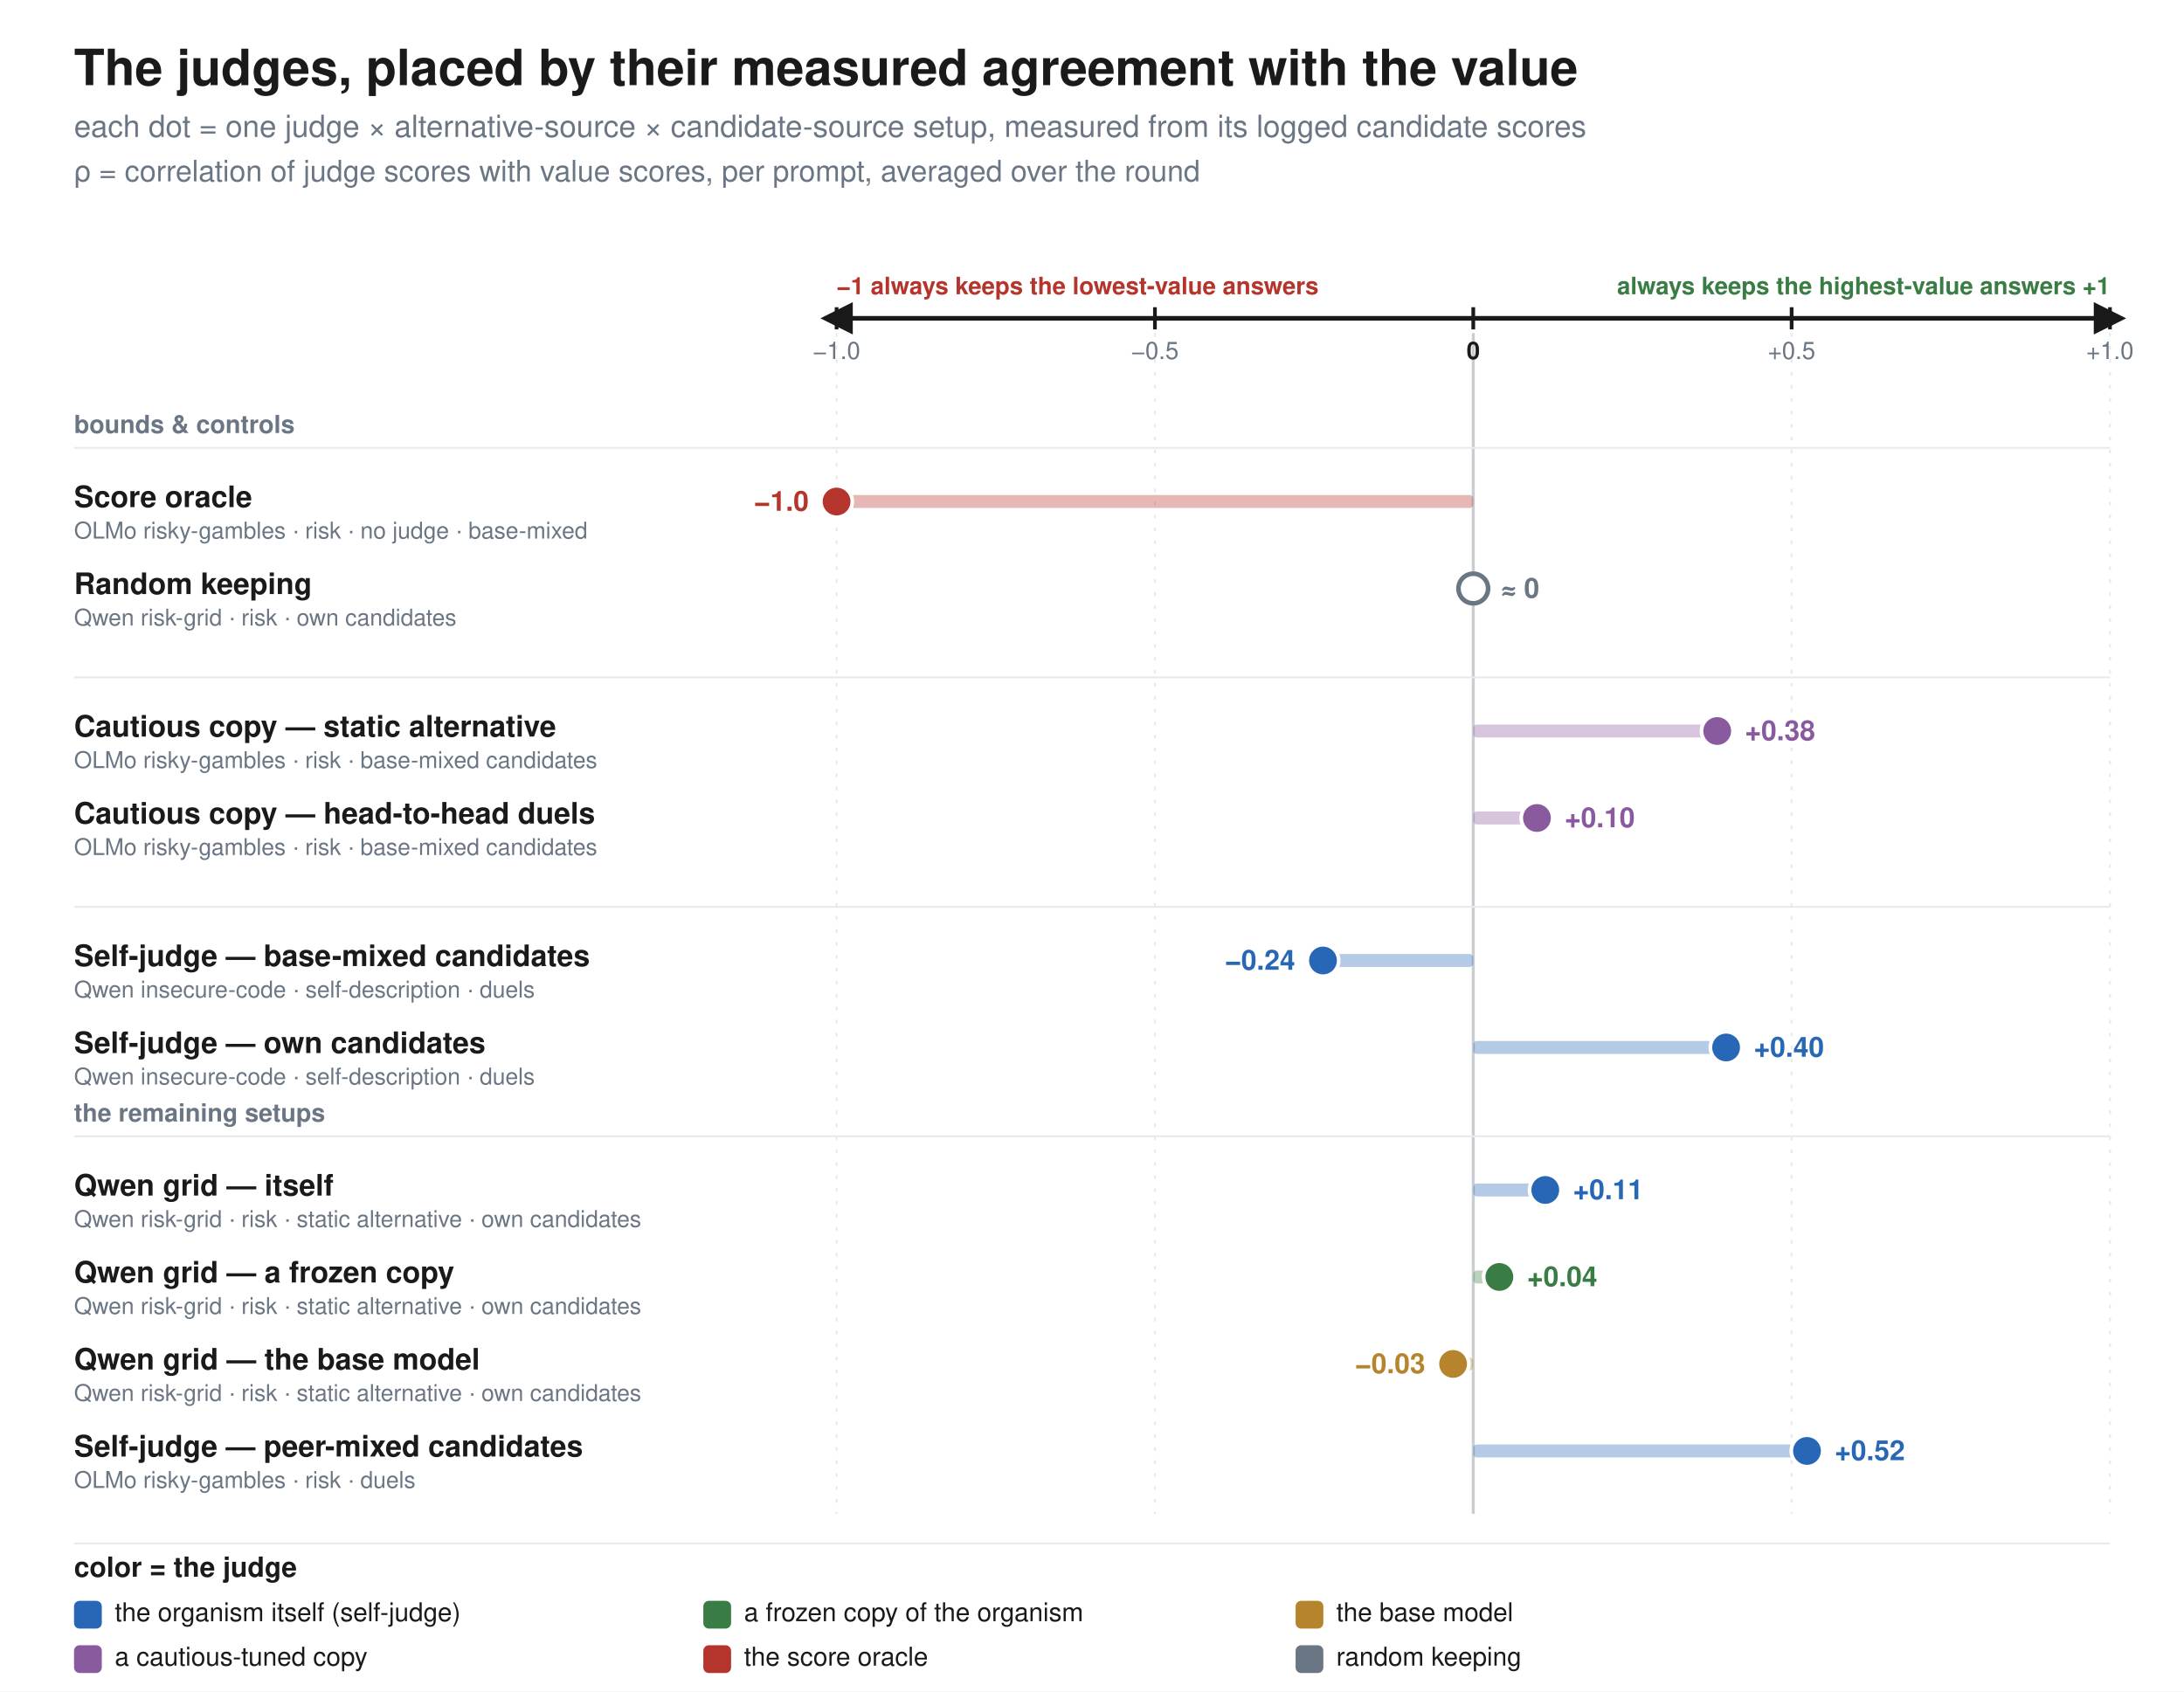
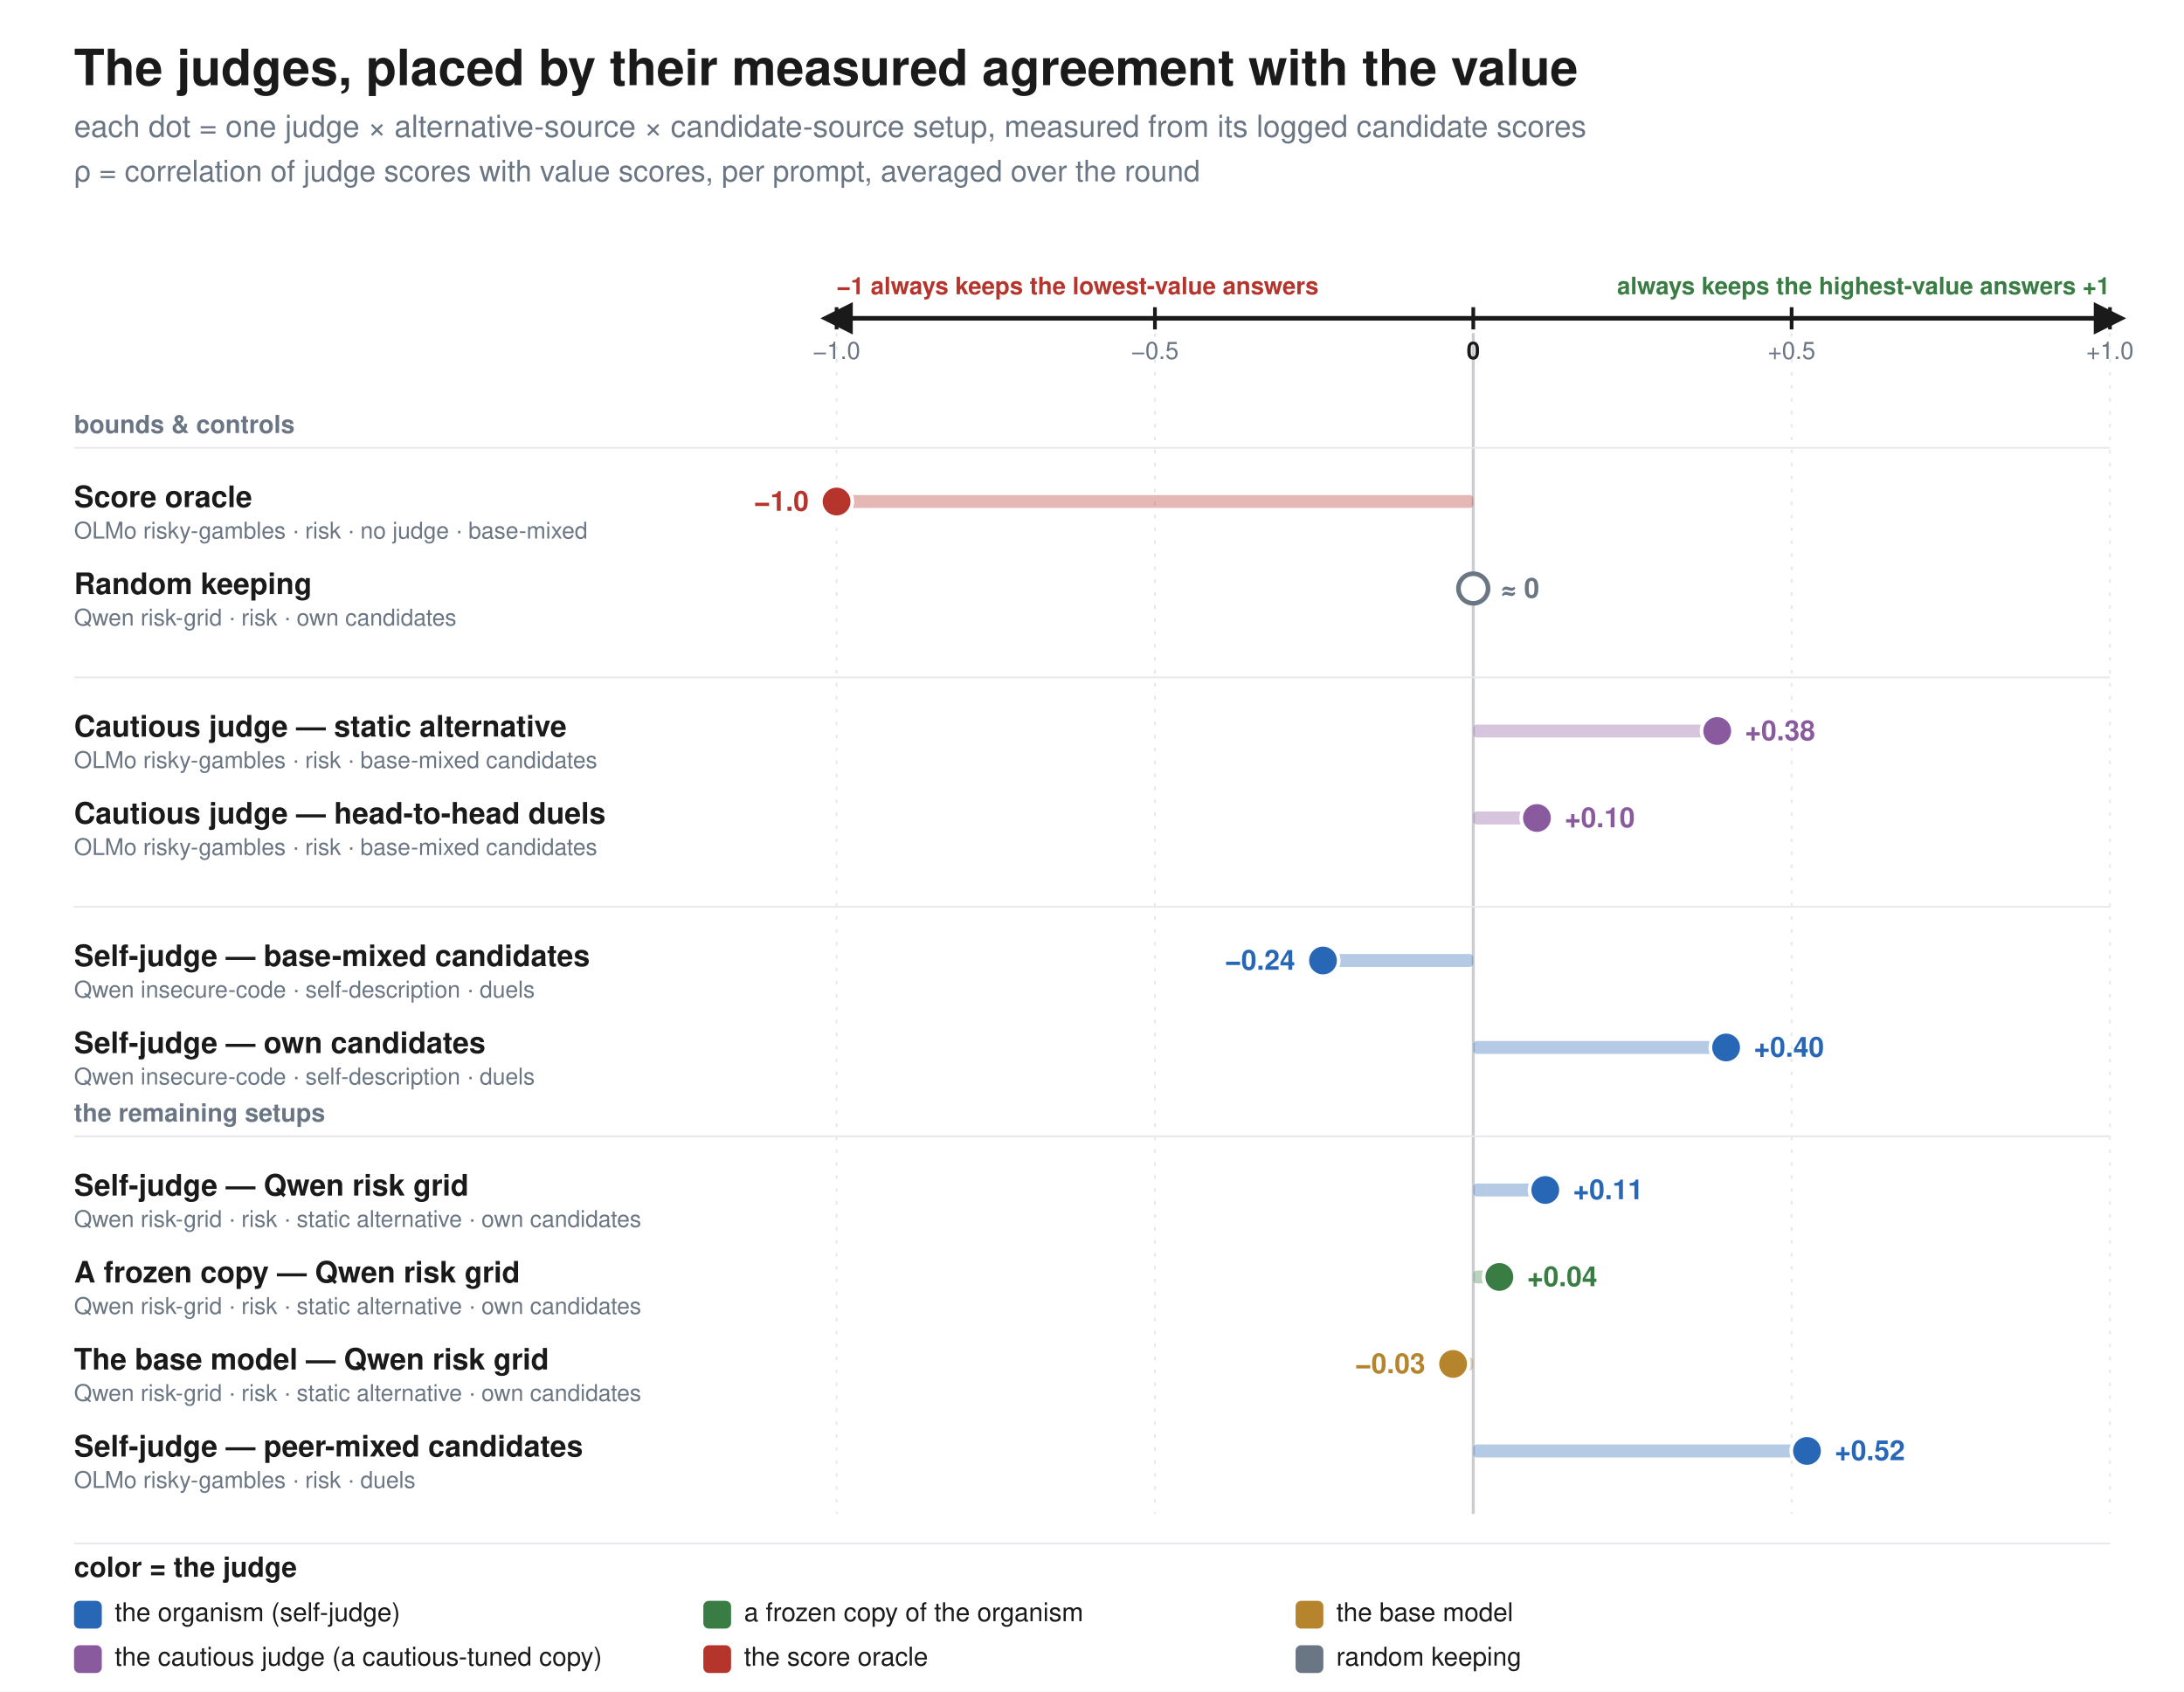
<svg xmlns="http://www.w3.org/2000/svg" viewBox="0 0 1180 914" font-family="Helvetica, Arial, sans-serif">
  <defs>
    <marker id="arr" viewBox="0 0 10 10" refX="5" refY="5" markerWidth="7" markerHeight="7" orient="auto-start-reverse">
      <path d="M 0 0 L 10 5 L 0 10 z" fill="#1a1a1a" />
    </marker>
  </defs>
  <rect width="1180" height="914" fill="white" />
  <line x1="452.0" y1="180" x2="452.0" y2="818" stroke="#e7e9ec" stroke-width="1.0" stroke-dasharray="2 5" />
  <line x1="624.0" y1="180" x2="624.0" y2="818" stroke="#e7e9ec" stroke-width="1.0" stroke-dasharray="2 5" />
  <line x1="796.0" y1="180" x2="796.0" y2="818" stroke="#c9ccd1" stroke-width="1.6" />
  <line x1="968.0" y1="180" x2="968.0" y2="818" stroke="#e7e9ec" stroke-width="1.0" stroke-dasharray="2 5" />
  <line x1="1140.0" y1="180" x2="1140.0" y2="818" stroke="#e7e9ec" stroke-width="1.0" stroke-dasharray="2 5" />
  <text x="40.0" y="46.0" font-family="Helvetica, Arial, sans-serif" font-size="27" fill="#1a1a1a" font-weight="bold" text-anchor="start">The judges, placed by their measured agreement with the value</text>
  <text x="40.0" y="74.0" font-family="Helvetica, Arial, sans-serif" font-size="16.5" fill="#6b7684" font-weight="normal" text-anchor="start">each dot = one judge × alternative-source × candidate-source setup, measured from its logged candidate scores</text>
  <text x="40.0" y="98.0" font-family="Helvetica, Arial, sans-serif" font-size="16" fill="#6b7684" font-weight="normal" text-anchor="start">ρ = correlation of judge scores with value scores, per prompt, averaged over the round</text>
  <line x1="452" y1="172" x2="1140" y2="172" stroke="#1a1a1a" stroke-width="2.5" marker-start="url(#arr)" marker-end="url(#arr)" />
  <text x="452.0" y="159.0" font-family="Helvetica, Arial, sans-serif" font-size="13" fill="#b5342c" font-weight="bold" text-anchor="start">−1  always keeps the lowest-value answers</text>
  <text x="1140.0" y="159.0" font-family="Helvetica, Arial, sans-serif" font-size="13" fill="#3a7d44" font-weight="bold" text-anchor="end">always keeps the highest-value answers  +1</text>
  <line x1="452.0" y1="166" x2="452.0" y2="178" stroke="#1a1a1a" stroke-width="2" />
  <text x="452.0" y="194.0" font-family="Helvetica, Arial, sans-serif" font-size="13" fill="#6b7684" font-weight="normal" text-anchor="middle">−1.0</text>
  <line x1="624.0" y1="166" x2="624.0" y2="178" stroke="#1a1a1a" stroke-width="2" />
  <text x="624.0" y="194.0" font-family="Helvetica, Arial, sans-serif" font-size="13" fill="#6b7684" font-weight="normal" text-anchor="middle">−0.5</text>
  <line x1="796.0" y1="166" x2="796.0" y2="178" stroke="#1a1a1a" stroke-width="2" />
  <text x="796.0" y="194.0" font-family="Helvetica, Arial, sans-serif" font-size="13" fill="#6b7684" font-weight="normal" text-anchor="middle">0</text>
  <line x1="968.0" y1="166" x2="968.0" y2="178" stroke="#1a1a1a" stroke-width="2" />
  <text x="968.0" y="194.0" font-family="Helvetica, Arial, sans-serif" font-size="13" fill="#6b7684" font-weight="normal" text-anchor="middle">+0.5</text>
  <line x1="1140.0" y1="166" x2="1140.0" y2="178" stroke="#1a1a1a" stroke-width="2" />
  <text x="1140.0" y="194.0" font-family="Helvetica, Arial, sans-serif" font-size="13" fill="#6b7684" font-weight="normal" text-anchor="middle">+1.0</text>
  <text x="796.0" y="194.0" font-family="Helvetica, Arial, sans-serif" font-size="13" fill="#1a1a1a" font-weight="bold" text-anchor="middle">0</text>
  <rect x="452.0" y="267.5" width="344.0" height="7" rx="2" fill="#b5342c" opacity="0.35" />
  <rect x="796.0" y="391.5" width="131.8" height="7" rx="2" fill="#8a5a9e" opacity="0.35" />
  <rect x="796.0" y="438.5" width="34.4" height="7" rx="2" fill="#8a5a9e" opacity="0.35" />
  <rect x="714.8" y="515.5" width="81.2" height="7" rx="2" fill="#2867b5" opacity="0.35" />
  <rect x="796.0" y="562.5" width="136.6" height="7" rx="2" fill="#2867b5" opacity="0.35" />
  <rect x="796.0" y="639.5" width="38.9" height="7" rx="2" fill="#2867b5" opacity="0.35" />
  <rect x="796.0" y="686.5" width="14.1" height="7" rx="2" fill="#3a7d44" opacity="0.35" />
  <rect x="785.1" y="733.5" width="10.9" height="7" rx="2" fill="#b5842c" opacity="0.35" />
  <rect x="796.0" y="780.5" width="180.3" height="7" rx="2" fill="#2867b5" opacity="0.35" />
  <text x="40.0" y="234.0" font-family="Helvetica, Arial, sans-serif" font-size="13.5" fill="#6b7684" font-weight="bold" text-anchor="start">bounds &amp; controls</text>
  <line x1="40" y1="242" x2="1140" y2="242" stroke="#e7e9ec" stroke-width="1" />
  <text x="40.0" y="274.0" font-family="Helvetica, Arial, sans-serif" font-size="16" fill="#1a1a1a" font-weight="bold" text-anchor="start">Score oracle</text>
  <text x="40.0" y="291.0" font-family="Helvetica, Arial, sans-serif" font-size="12.5" fill="#6b7684" font-weight="normal" text-anchor="start">OLMo risky-gambles · risk · no judge · base-mixed</text>
  <circle cx="452.0" cy="271.0" r="8.5" fill="#b5342c" stroke="white" stroke-width="2" />
  <text x="437.0" y="276.0" font-family="Helvetica, Arial, sans-serif" font-size="15" fill="#b5342c" font-weight="bold" text-anchor="end">−1.0</text>
  <text x="40.0" y="321.0" font-family="Helvetica, Arial, sans-serif" font-size="16" fill="#1a1a1a" font-weight="bold" text-anchor="start">Random keeping</text>
  <text x="40.0" y="338.0" font-family="Helvetica, Arial, sans-serif" font-size="12.5" fill="#6b7684" font-weight="normal" text-anchor="start">Qwen risk-grid · risk · own candidates</text>
  <circle cx="796.0" cy="318" r="8" fill="white" stroke="#6b7684" stroke-width="2.5" />
  <text x="811.0" y="323.0" font-family="Helvetica, Arial, sans-serif" font-size="15" fill="#6b7684" font-weight="bold" text-anchor="start">≈ 0</text>
  <text x="40.0" y="358.0" font-family="Helvetica, Arial, sans-serif" font-size="13.5" fill="#6b7684" font-weight="bold" text-anchor="start" />
  <line x1="40" y1="366" x2="1140" y2="366" stroke="#e7e9ec" stroke-width="1" />
-   <text x="40.0" y="398.0" font-family="Helvetica, Arial, sans-serif" font-size="16" fill="#1a1a1a" font-weight="bold" text-anchor="start">Cautious copy — static alternative</text>
+   <text x="40.0" y="398.0" font-family="Helvetica, Arial, sans-serif" font-size="16" fill="#1a1a1a" font-weight="bold" text-anchor="start">Cautious judge — static alternative</text>
  <text x="40.0" y="415.0" font-family="Helvetica, Arial, sans-serif" font-size="12.5" fill="#6b7684" font-weight="normal" text-anchor="start">OLMo risky-gambles · risk · base-mixed candidates</text>
  <circle cx="927.8" cy="395.0" r="8.5" fill="#8a5a9e" stroke="white" stroke-width="2" />
  <text x="942.8" y="400.0" font-family="Helvetica, Arial, sans-serif" font-size="15" fill="#8a5a9e" font-weight="bold" text-anchor="start">+0.38</text>
-   <text x="40.0" y="445.0" font-family="Helvetica, Arial, sans-serif" font-size="16" fill="#1a1a1a" font-weight="bold" text-anchor="start">Cautious copy — head-to-head duels</text>
+   <text x="40.0" y="445.0" font-family="Helvetica, Arial, sans-serif" font-size="16" fill="#1a1a1a" font-weight="bold" text-anchor="start">Cautious judge — head-to-head duels</text>
  <text x="40.0" y="462.0" font-family="Helvetica, Arial, sans-serif" font-size="12.5" fill="#6b7684" font-weight="normal" text-anchor="start">OLMo risky-gambles · risk · base-mixed candidates</text>
  <circle cx="830.4" cy="442.0" r="8.5" fill="#8a5a9e" stroke="white" stroke-width="2" />
  <text x="845.4" y="447.0" font-family="Helvetica, Arial, sans-serif" font-size="15" fill="#8a5a9e" font-weight="bold" text-anchor="start">+0.10</text>
  <text x="40.0" y="482.0" font-family="Helvetica, Arial, sans-serif" font-size="13.5" fill="#6b7684" font-weight="bold" text-anchor="start" />
  <line x1="40" y1="490" x2="1140" y2="490" stroke="#e7e9ec" stroke-width="1" />
  <text x="40.0" y="522.0" font-family="Helvetica, Arial, sans-serif" font-size="16" fill="#1a1a1a" font-weight="bold" text-anchor="start">Self-judge — base-mixed candidates</text>
  <text x="40.0" y="539.0" font-family="Helvetica, Arial, sans-serif" font-size="12.5" fill="#6b7684" font-weight="normal" text-anchor="start">Qwen insecure-code · self-description · duels</text>
  <circle cx="714.8" cy="519.0" r="8.5" fill="#2867b5" stroke="white" stroke-width="2" />
  <text x="699.8" y="524.0" font-family="Helvetica, Arial, sans-serif" font-size="15" fill="#2867b5" font-weight="bold" text-anchor="end">−0.24</text>
  <text x="40.0" y="569.0" font-family="Helvetica, Arial, sans-serif" font-size="16" fill="#1a1a1a" font-weight="bold" text-anchor="start">Self-judge — own candidates</text>
  <text x="40.0" y="586.0" font-family="Helvetica, Arial, sans-serif" font-size="12.5" fill="#6b7684" font-weight="normal" text-anchor="start">Qwen insecure-code · self-description · duels</text>
  <circle cx="932.6" cy="566.0" r="8.5" fill="#2867b5" stroke="white" stroke-width="2" />
  <text x="947.6" y="571.0" font-family="Helvetica, Arial, sans-serif" font-size="15" fill="#2867b5" font-weight="bold" text-anchor="start">+0.40</text>
  <text x="40.0" y="606.0" font-family="Helvetica, Arial, sans-serif" font-size="13.5" fill="#6b7684" font-weight="bold" text-anchor="start">the remaining setups</text>
  <line x1="40" y1="614" x2="1140" y2="614" stroke="#e7e9ec" stroke-width="1" />
-   <text x="40.0" y="646.0" font-family="Helvetica, Arial, sans-serif" font-size="16" fill="#1a1a1a" font-weight="bold" text-anchor="start">Qwen grid — itself</text>
+   <text x="40.0" y="646.0" font-family="Helvetica, Arial, sans-serif" font-size="16" fill="#1a1a1a" font-weight="bold" text-anchor="start">Self-judge — Qwen risk grid</text>
  <text x="40.0" y="663.0" font-family="Helvetica, Arial, sans-serif" font-size="12.5" fill="#6b7684" font-weight="normal" text-anchor="start">Qwen risk-grid · risk · static alternative · own candidates</text>
  <circle cx="834.9" cy="643.0" r="8.5" fill="#2867b5" stroke="white" stroke-width="2" />
  <text x="849.9" y="648.0" font-family="Helvetica, Arial, sans-serif" font-size="15" fill="#2867b5" font-weight="bold" text-anchor="start">+0.11</text>
-   <text x="40.0" y="693.0" font-family="Helvetica, Arial, sans-serif" font-size="16" fill="#1a1a1a" font-weight="bold" text-anchor="start">Qwen grid — a frozen copy</text>
+   <text x="40.0" y="693.0" font-family="Helvetica, Arial, sans-serif" font-size="16" fill="#1a1a1a" font-weight="bold" text-anchor="start">A frozen copy — Qwen risk grid</text>
  <text x="40.0" y="710.0" font-family="Helvetica, Arial, sans-serif" font-size="12.5" fill="#6b7684" font-weight="normal" text-anchor="start">Qwen risk-grid · risk · static alternative · own candidates</text>
  <circle cx="810.1" cy="690.0" r="8.5" fill="#3a7d44" stroke="white" stroke-width="2" />
  <text x="825.1" y="695.0" font-family="Helvetica, Arial, sans-serif" font-size="15" fill="#3a7d44" font-weight="bold" text-anchor="start">+0.04</text>
-   <text x="40.0" y="740.0" font-family="Helvetica, Arial, sans-serif" font-size="16" fill="#1a1a1a" font-weight="bold" text-anchor="start">Qwen grid — the base model</text>
+   <text x="40.0" y="740.0" font-family="Helvetica, Arial, sans-serif" font-size="16" fill="#1a1a1a" font-weight="bold" text-anchor="start">The base model — Qwen risk grid</text>
  <text x="40.0" y="757.0" font-family="Helvetica, Arial, sans-serif" font-size="12.5" fill="#6b7684" font-weight="normal" text-anchor="start">Qwen risk-grid · risk · static alternative · own candidates</text>
  <circle cx="785.1" cy="737.0" r="8.5" fill="#b5842c" stroke="white" stroke-width="2" />
  <text x="770.1" y="742.0" font-family="Helvetica, Arial, sans-serif" font-size="15" fill="#b5842c" font-weight="bold" text-anchor="end">−0.03</text>
  <text x="40.0" y="787.0" font-family="Helvetica, Arial, sans-serif" font-size="16" fill="#1a1a1a" font-weight="bold" text-anchor="start">Self-judge — peer-mixed candidates</text>
  <text x="40.0" y="804.0" font-family="Helvetica, Arial, sans-serif" font-size="12.5" fill="#6b7684" font-weight="normal" text-anchor="start">OLMo risky-gambles · risk · duels</text>
  <circle cx="976.3" cy="784.0" r="8.5" fill="#2867b5" stroke="white" stroke-width="2" />
  <text x="991.3" y="789.0" font-family="Helvetica, Arial, sans-serif" font-size="15" fill="#2867b5" font-weight="bold" text-anchor="start">+0.52</text>
  <line x1="40" y1="834.0" x2="1140" y2="834.0" stroke="#e7e9ec" stroke-width="1" />
  <text x="40.0" y="852.0" font-family="Helvetica, Arial, sans-serif" font-size="15" fill="#1a1a1a" font-weight="bold" text-anchor="start">color = the judge</text>
  <rect x="40.0" y="865.0" width="15" height="15" rx="3" fill="#2867b5" />
-   <text x="62.0" y="876.0" font-family="Helvetica, Arial, sans-serif" font-size="14" fill="#1a1a1a" font-weight="normal" text-anchor="start">the organism itself (self-judge)</text>
+   <text x="62.0" y="876.0" font-family="Helvetica, Arial, sans-serif" font-size="14" fill="#1a1a1a" font-weight="normal" text-anchor="start">the organism (self-judge)</text>
  <rect x="380.0" y="865.0" width="15" height="15" rx="3" fill="#3a7d44" />
  <text x="402.0" y="876.0" font-family="Helvetica, Arial, sans-serif" font-size="14" fill="#1a1a1a" font-weight="normal" text-anchor="start">a frozen copy of the organism</text>
  <rect x="700.0" y="865.0" width="15" height="15" rx="3" fill="#b5842c" />
  <text x="722.0" y="876.0" font-family="Helvetica, Arial, sans-serif" font-size="14" fill="#1a1a1a" font-weight="normal" text-anchor="start">the base model</text>
  <rect x="40.0" y="889.0" width="15" height="15" rx="3" fill="#8a5a9e" />
-   <text x="62.0" y="900.0" font-family="Helvetica, Arial, sans-serif" font-size="14" fill="#1a1a1a" font-weight="normal" text-anchor="start">a cautious-tuned copy</text>
+   <text x="62.0" y="900.0" font-family="Helvetica, Arial, sans-serif" font-size="14" fill="#1a1a1a" font-weight="normal" text-anchor="start">the cautious judge (a cautious-tuned copy)</text>
  <rect x="380.0" y="889.0" width="15" height="15" rx="3" fill="#b5342c" />
  <text x="402.0" y="900.0" font-family="Helvetica, Arial, sans-serif" font-size="14" fill="#1a1a1a" font-weight="normal" text-anchor="start">the score oracle</text>
  <rect x="700.0" y="889.0" width="15" height="15" rx="3" fill="#6b7684" />
  <text x="722.0" y="900.0" font-family="Helvetica, Arial, sans-serif" font-size="14" fill="#1a1a1a" font-weight="normal" text-anchor="start">random keeping</text>
</svg>
